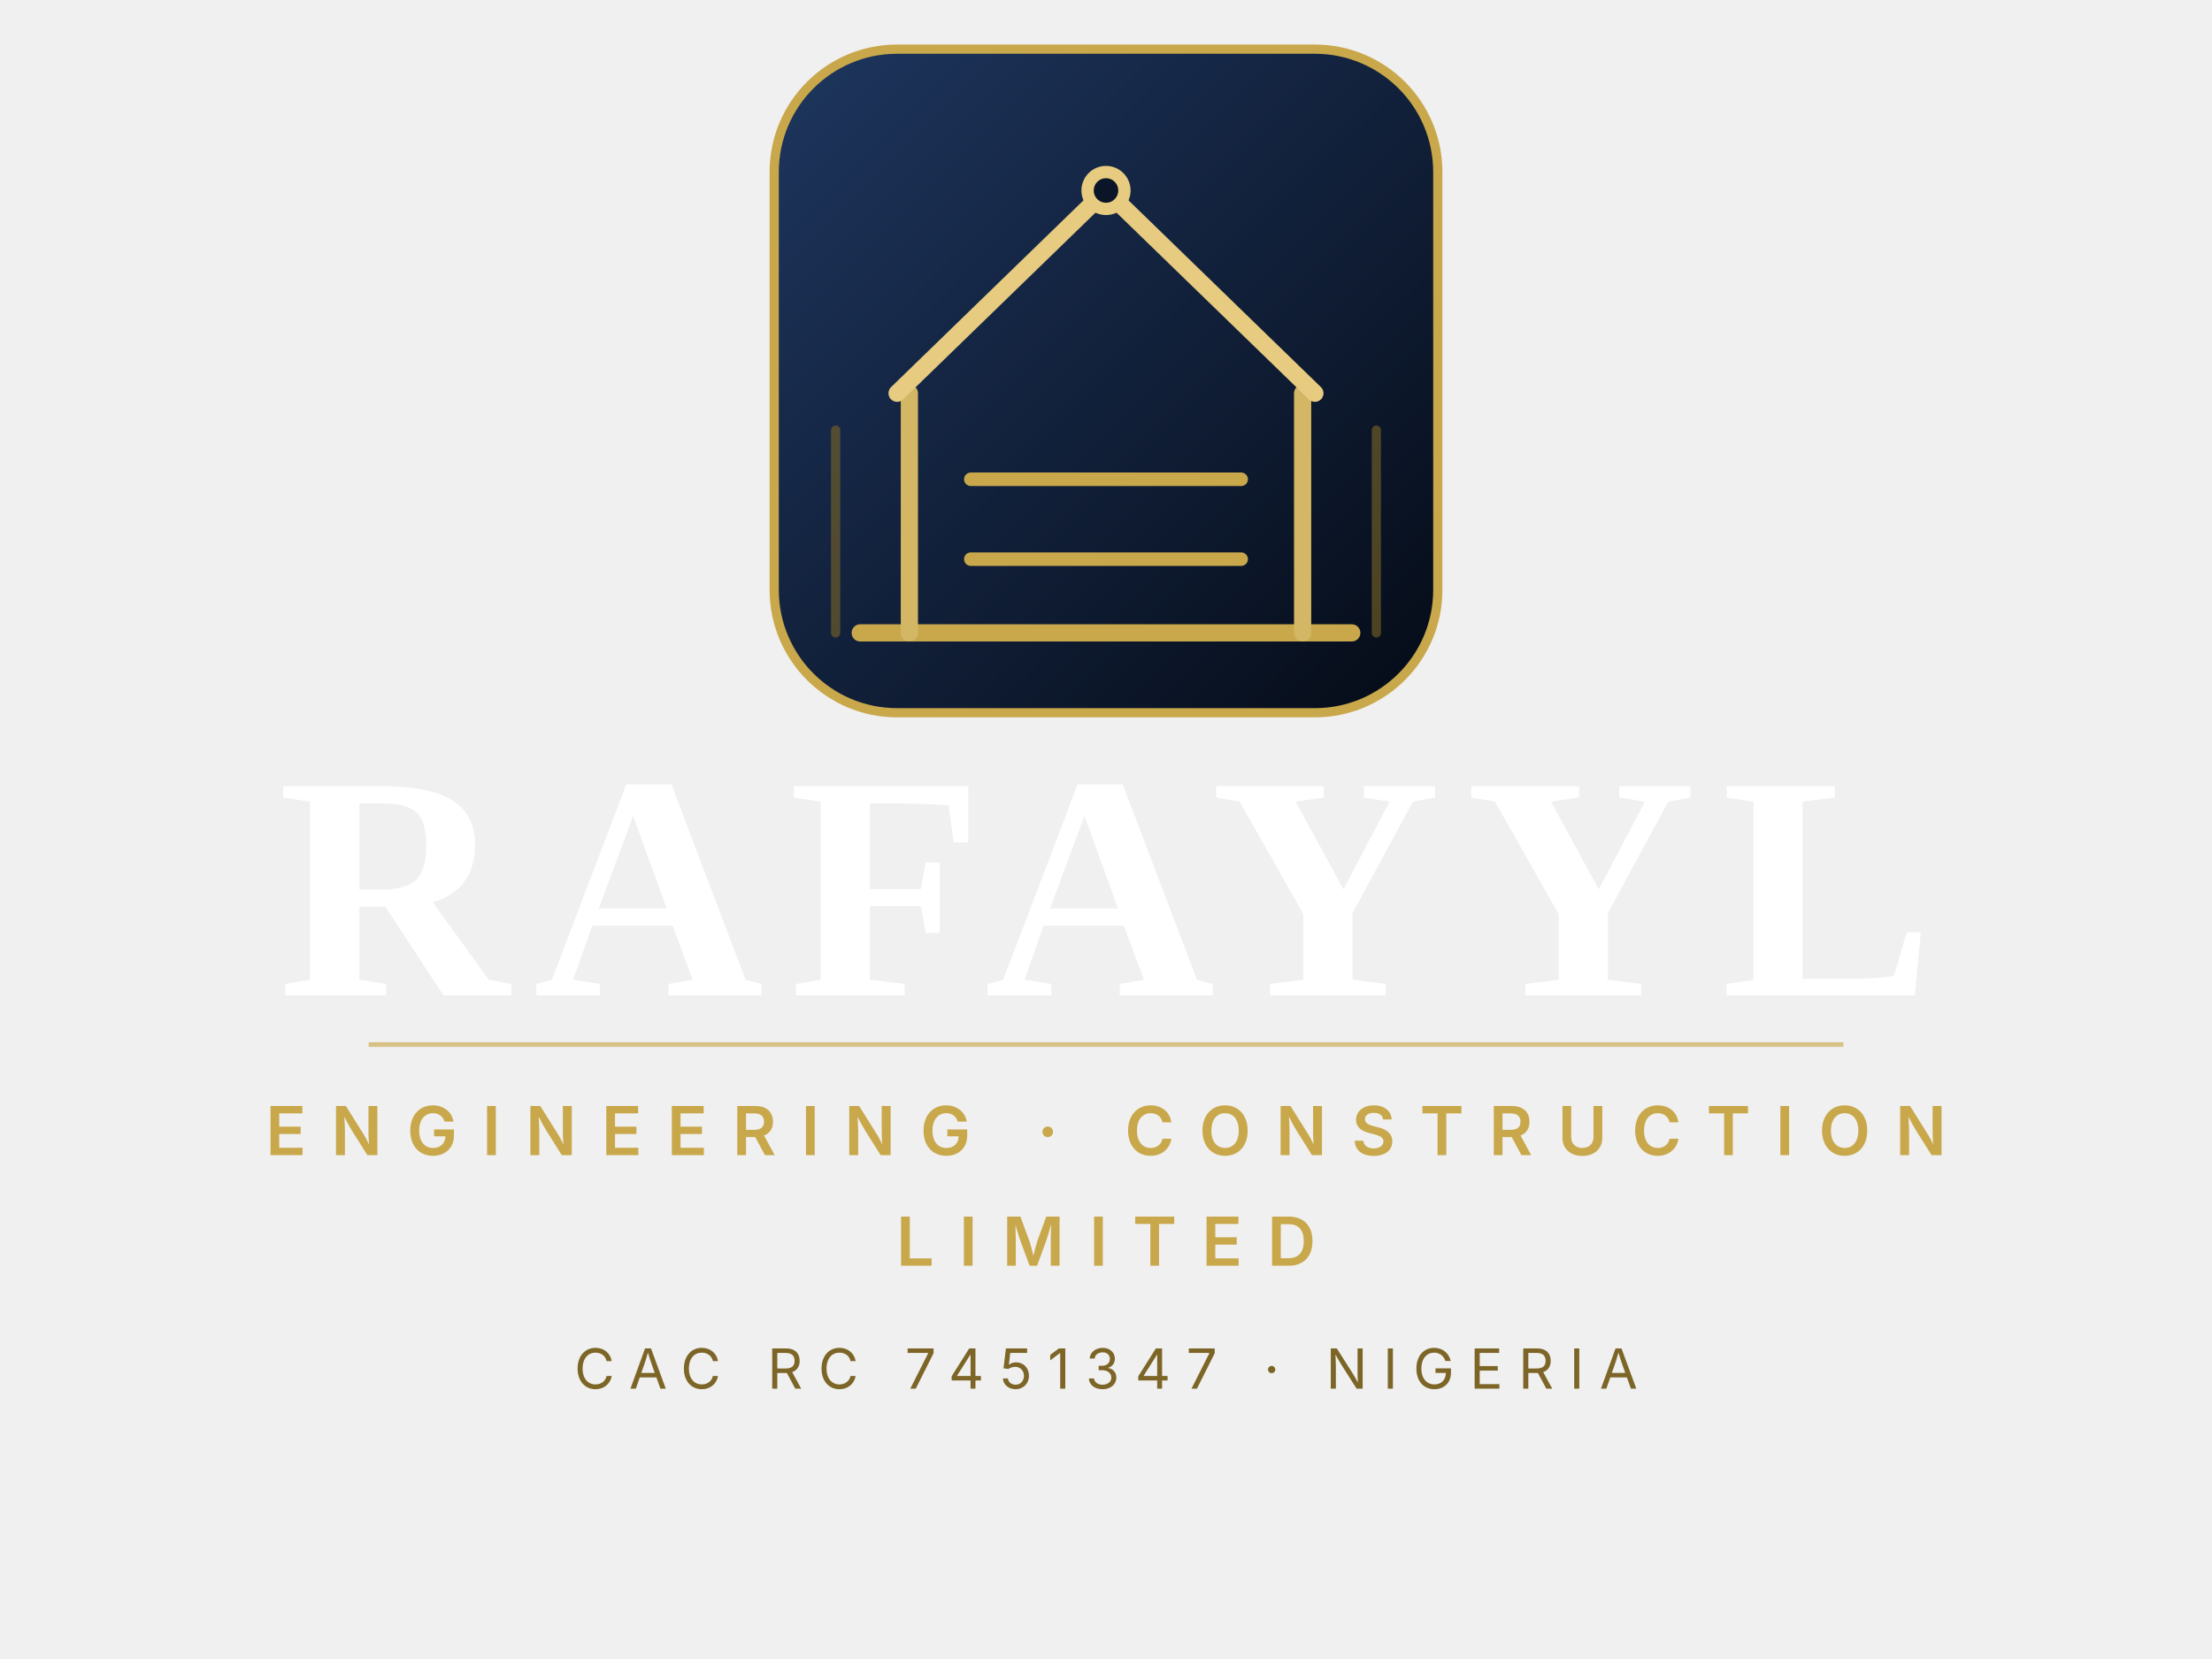
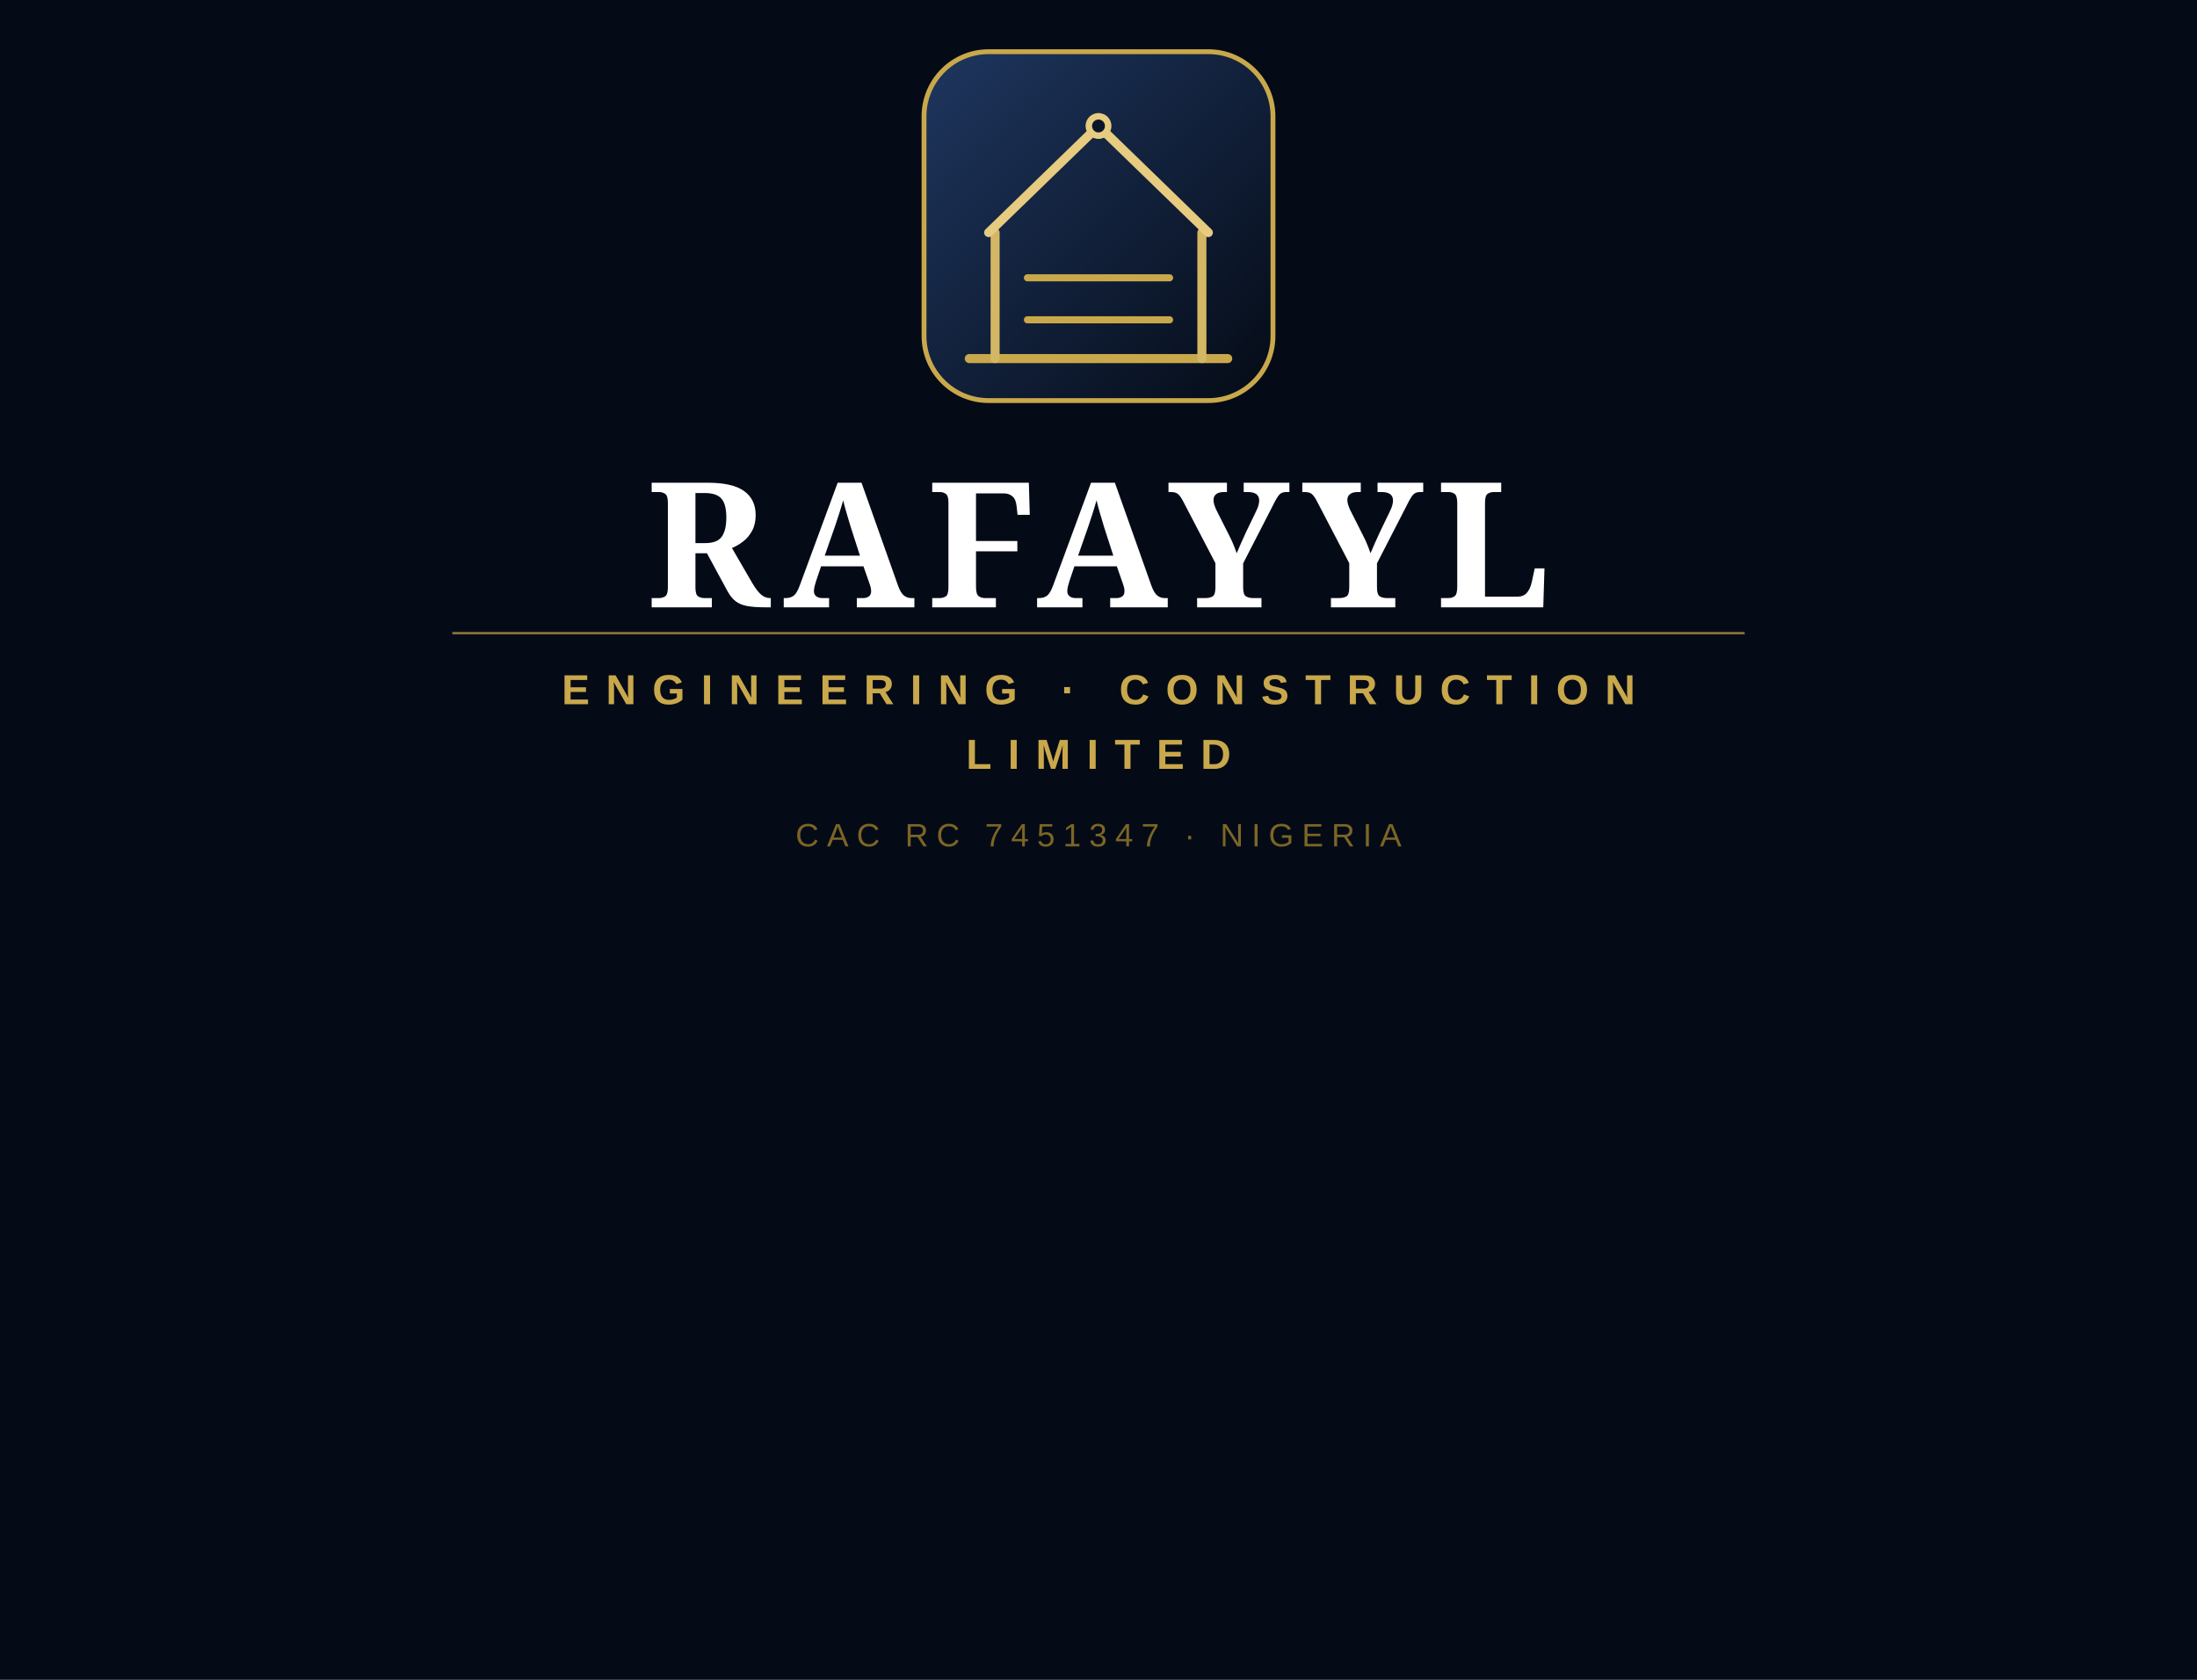
- <svg xmlns="http://www.w3.org/2000/svg" viewBox="0 0 360 270" role="img" xml:lang="en">
+ <svg xmlns="http://www.w3.org/2000/svg" viewBox="0 0 680 520" role="img">
  <defs>
-     <linearGradient id="bg2" x1="0" y1="0" x2="1" y2="1" gradientUnits="objectBoundingBox">
+     <linearGradient id="bg3" x1="0" y1="0" x2="1" y2="1">
      <stop offset="0%" stop-color="#1E365F" />
      <stop offset="100%" stop-color="#050B16" />
    </linearGradient>
  </defs>
-   <rect x="126" y="8" width="108" height="108" rx="20" fill="url(#bg2)" stroke="#C9A84C" stroke-width="1.5" />
-   <line x1="140" y1="103" x2="220" y2="103" stroke="#C9A84C" stroke-width="2.8" stroke-linecap="round" />
-   <line x1="148" y1="103" x2="148" y2="64" stroke="#D4B764" stroke-width="2.8" stroke-linecap="round" />
-   <line x1="212" y1="103" x2="212" y2="64" stroke="#D4B764" stroke-width="2.8" stroke-linecap="round" />
-   <polyline points="146,64 180,31 214,64" fill="none" stroke="#E6CB80" stroke-width="2.8" stroke-linecap="round" stroke-linejoin="round" />
-   <line x1="158" y1="78" x2="202" y2="78" stroke="#C9A84C" stroke-width="2.2" stroke-linecap="round" />
-   <line x1="158" y1="91" x2="202" y2="91" stroke="#C9A84C" stroke-width="2.2" stroke-linecap="round" />
-   <circle cx="180" cy="31" r="4" fill="#E6CB80" />
-   <circle cx="180" cy="31" r="2" fill="#0A1628" />
-   <line x1="136" y1="70" x2="136" y2="103" stroke="#7C6526" stroke-width="1.5" stroke-linecap="round" opacity="0.6" />
-   <line x1="224" y1="70" x2="224" y2="103" stroke="#7C6526" stroke-width="1.5" stroke-linecap="round" opacity="0.6" />
-   <text x="180" y="162" text-anchor="middle" font-family="'Playfair Display', Georgia, 'Times New Roman', serif" font-size="52" font-weight="700" fill="#FFFFFF" letter-spacing="4">RAFAYYL</text>
-   <line x1="60" y1="170" x2="300" y2="170" stroke="#C9A84C" stroke-width="0.75" opacity="0.65" />
-   <text x="180" y="188" text-anchor="middle" font-family="'Inter', 'Helvetica Neue', Arial, sans-serif" font-size="11" font-weight="600" fill="#C9A84C" letter-spacing="4">ENGINEERING · CONSTRUCTION</text>
-   <text x="180" y="206" text-anchor="middle" font-family="'Inter', 'Helvetica Neue', Arial, sans-serif" font-size="11" font-weight="600" fill="#C9A84C" letter-spacing="4">LIMITED</text>
-   <text x="180" y="226" text-anchor="middle" font-family="'Inter', 'Helvetica Neue', Arial, sans-serif" font-size="9" font-weight="400" fill="#7C6526" letter-spacing="2.5">CAC RC 7451347  ·  NIGERIA</text>
+   <rect width="680" height="520" fill="#050B16" />
+   <rect x="286" y="16" width="108" height="108" rx="20" fill="url(#bg3)" stroke="#C9A84C" stroke-width="1.5" />
+   <line x1="300" y1="111" x2="380" y2="111" stroke="#C9A84C" stroke-width="2.8" stroke-linecap="round" />
+   <line x1="308" y1="111" x2="308" y2="72" stroke="#D4B764" stroke-width="2.8" stroke-linecap="round" />
+   <line x1="372" y1="111" x2="372" y2="72" stroke="#D4B764" stroke-width="2.8" stroke-linecap="round" />
+   <polyline points="306,72 340,39 374,72" fill="none" stroke="#E6CB80" stroke-width="2.8" stroke-linecap="round" stroke-linejoin="round" />
+   <line x1="318" y1="86" x2="362" y2="86" stroke="#C9A84C" stroke-width="2.2" stroke-linecap="round" />
+   <line x1="318" y1="99" x2="362" y2="99" stroke="#C9A84C" stroke-width="2.2" stroke-linecap="round" />
+   <circle cx="340" cy="39" r="4" fill="#E6CB80" />
+   <circle cx="340" cy="39" r="2" fill="#0A1628" />
+   <text x="340" y="188" text-anchor="middle" font-family="Georgia,serif" font-size="54" font-weight="bold" fill="#FFFFFF" letter-spacing="4">RAFAYYL</text>
+   <line x1="140" y1="196" x2="540" y2="196" stroke="#C9A84C" stroke-width="0.75" opacity="0.65" />
+   <text x="340" y="218" text-anchor="middle" font-family="Arial,sans-serif" font-size="13" font-weight="bold" fill="#C9A84C" letter-spacing="5">ENGINEERING  ·  CONSTRUCTION</text>
+   <text x="340" y="238" text-anchor="middle" font-family="Arial,sans-serif" font-size="13" font-weight="bold" fill="#C9A84C" letter-spacing="5">LIMITED</text>
+   <text x="340" y="262" text-anchor="middle" font-family="Arial,sans-serif" font-size="10" fill="#7C6526" letter-spacing="2.5">CAC RC 7451347  ·  NIGERIA</text>
</svg>
